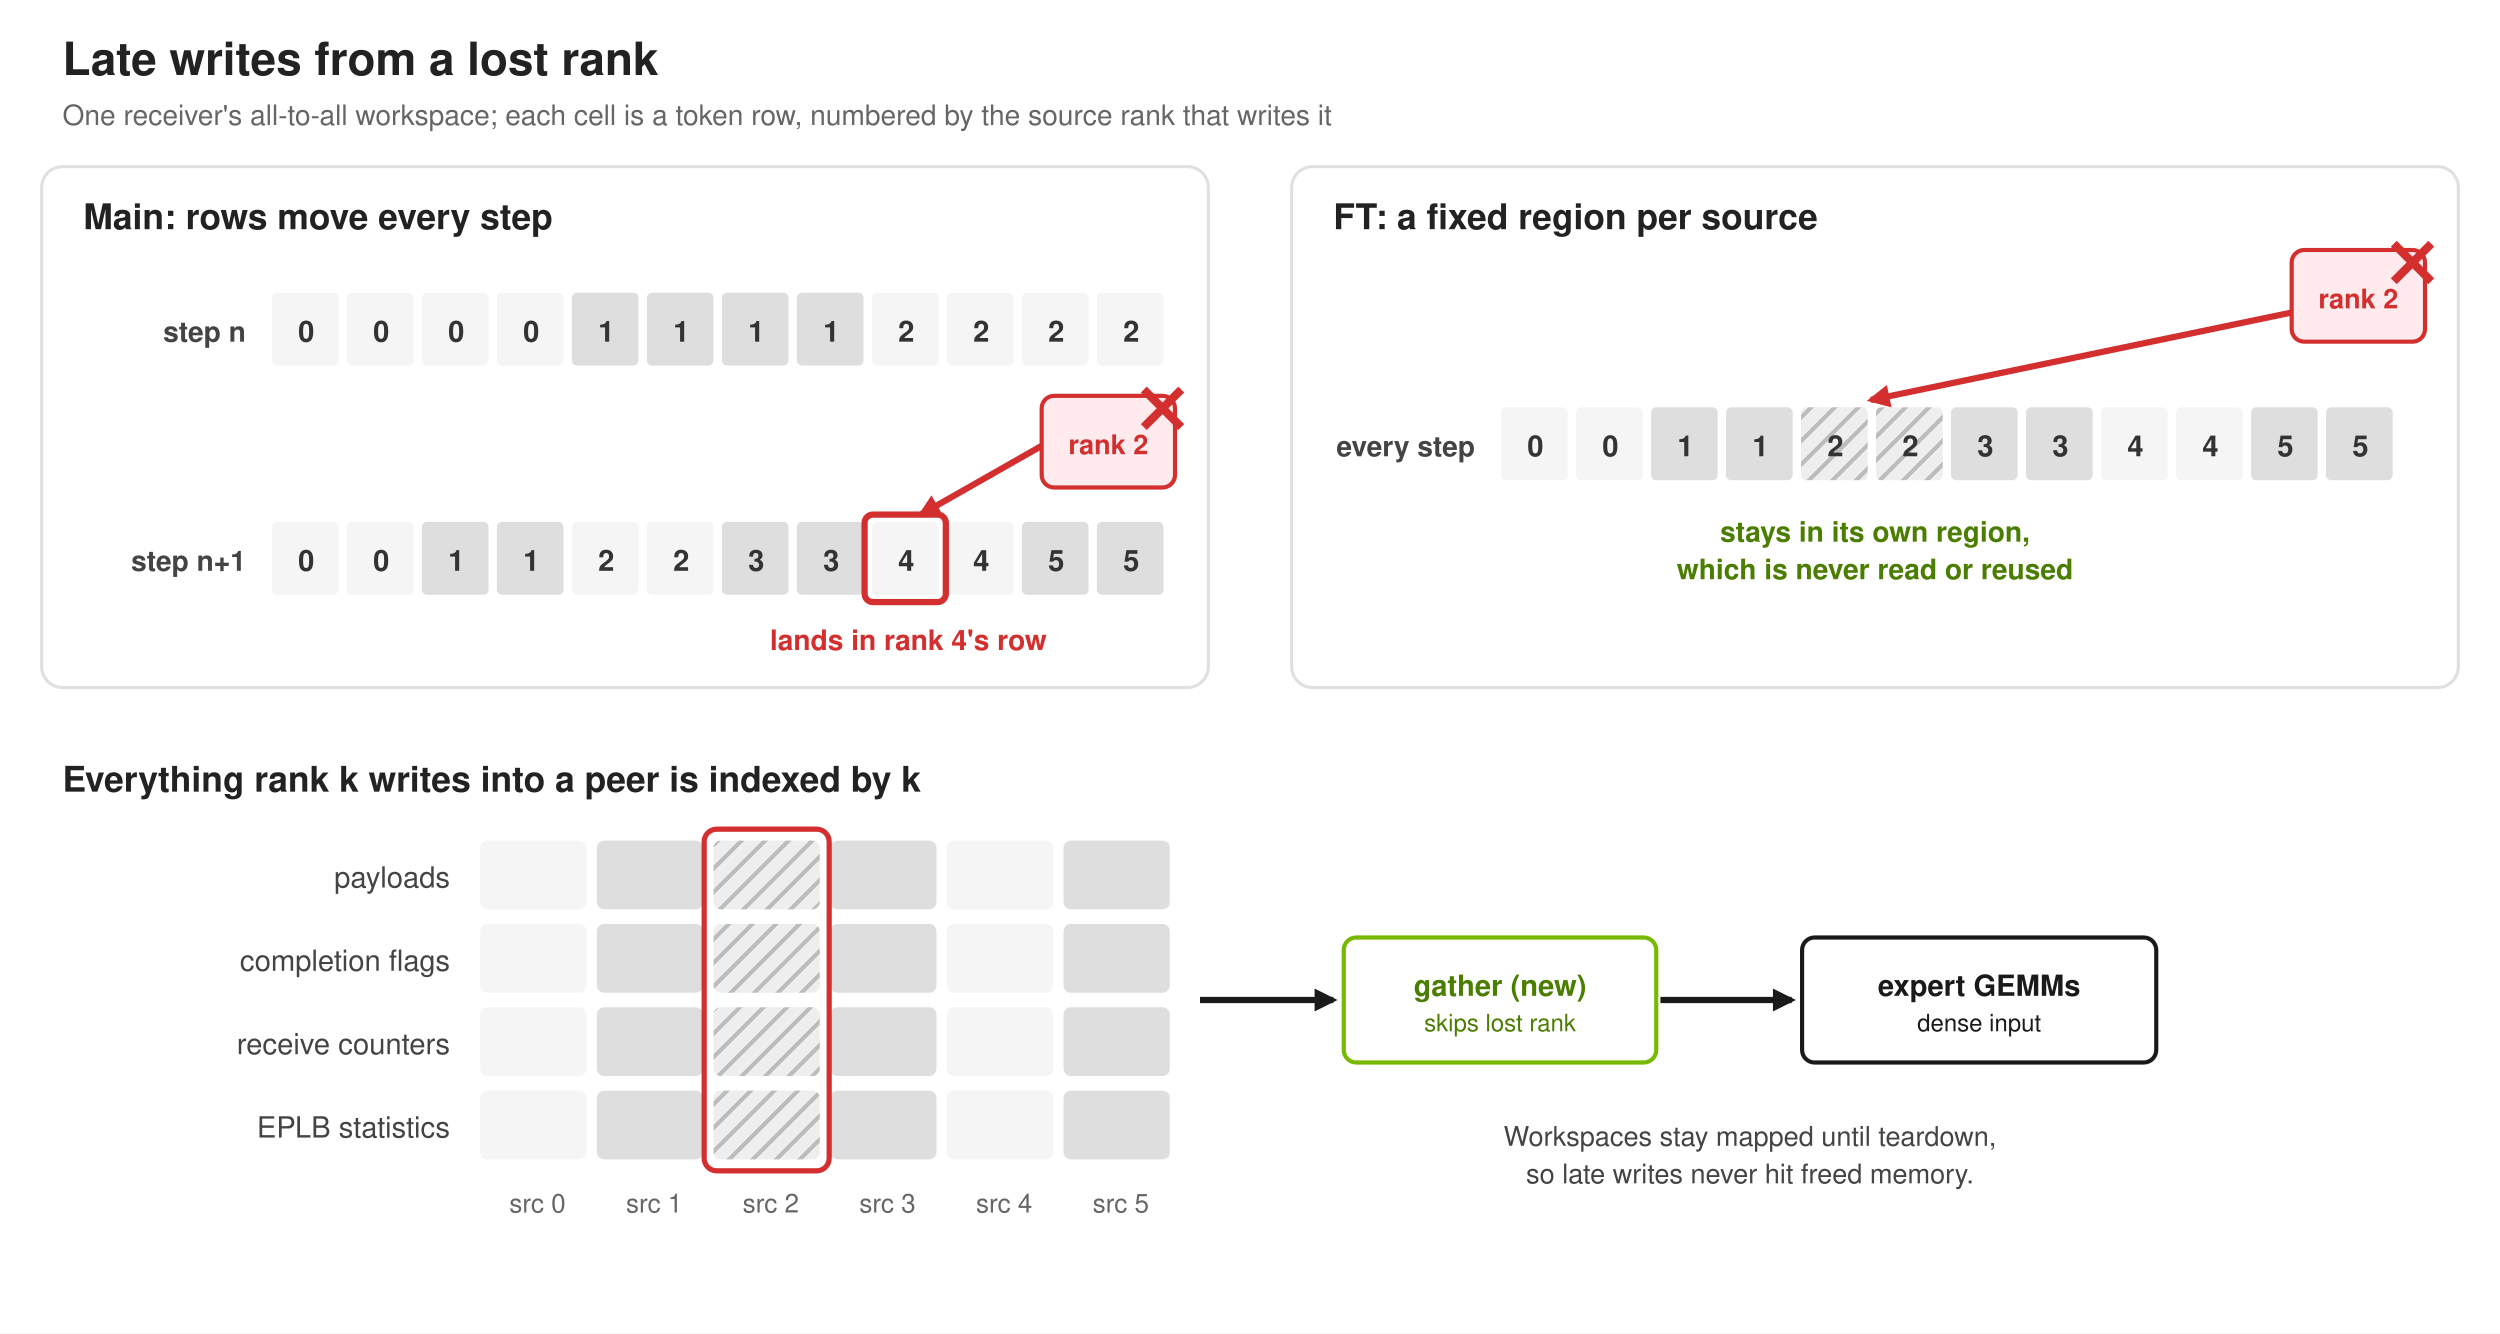
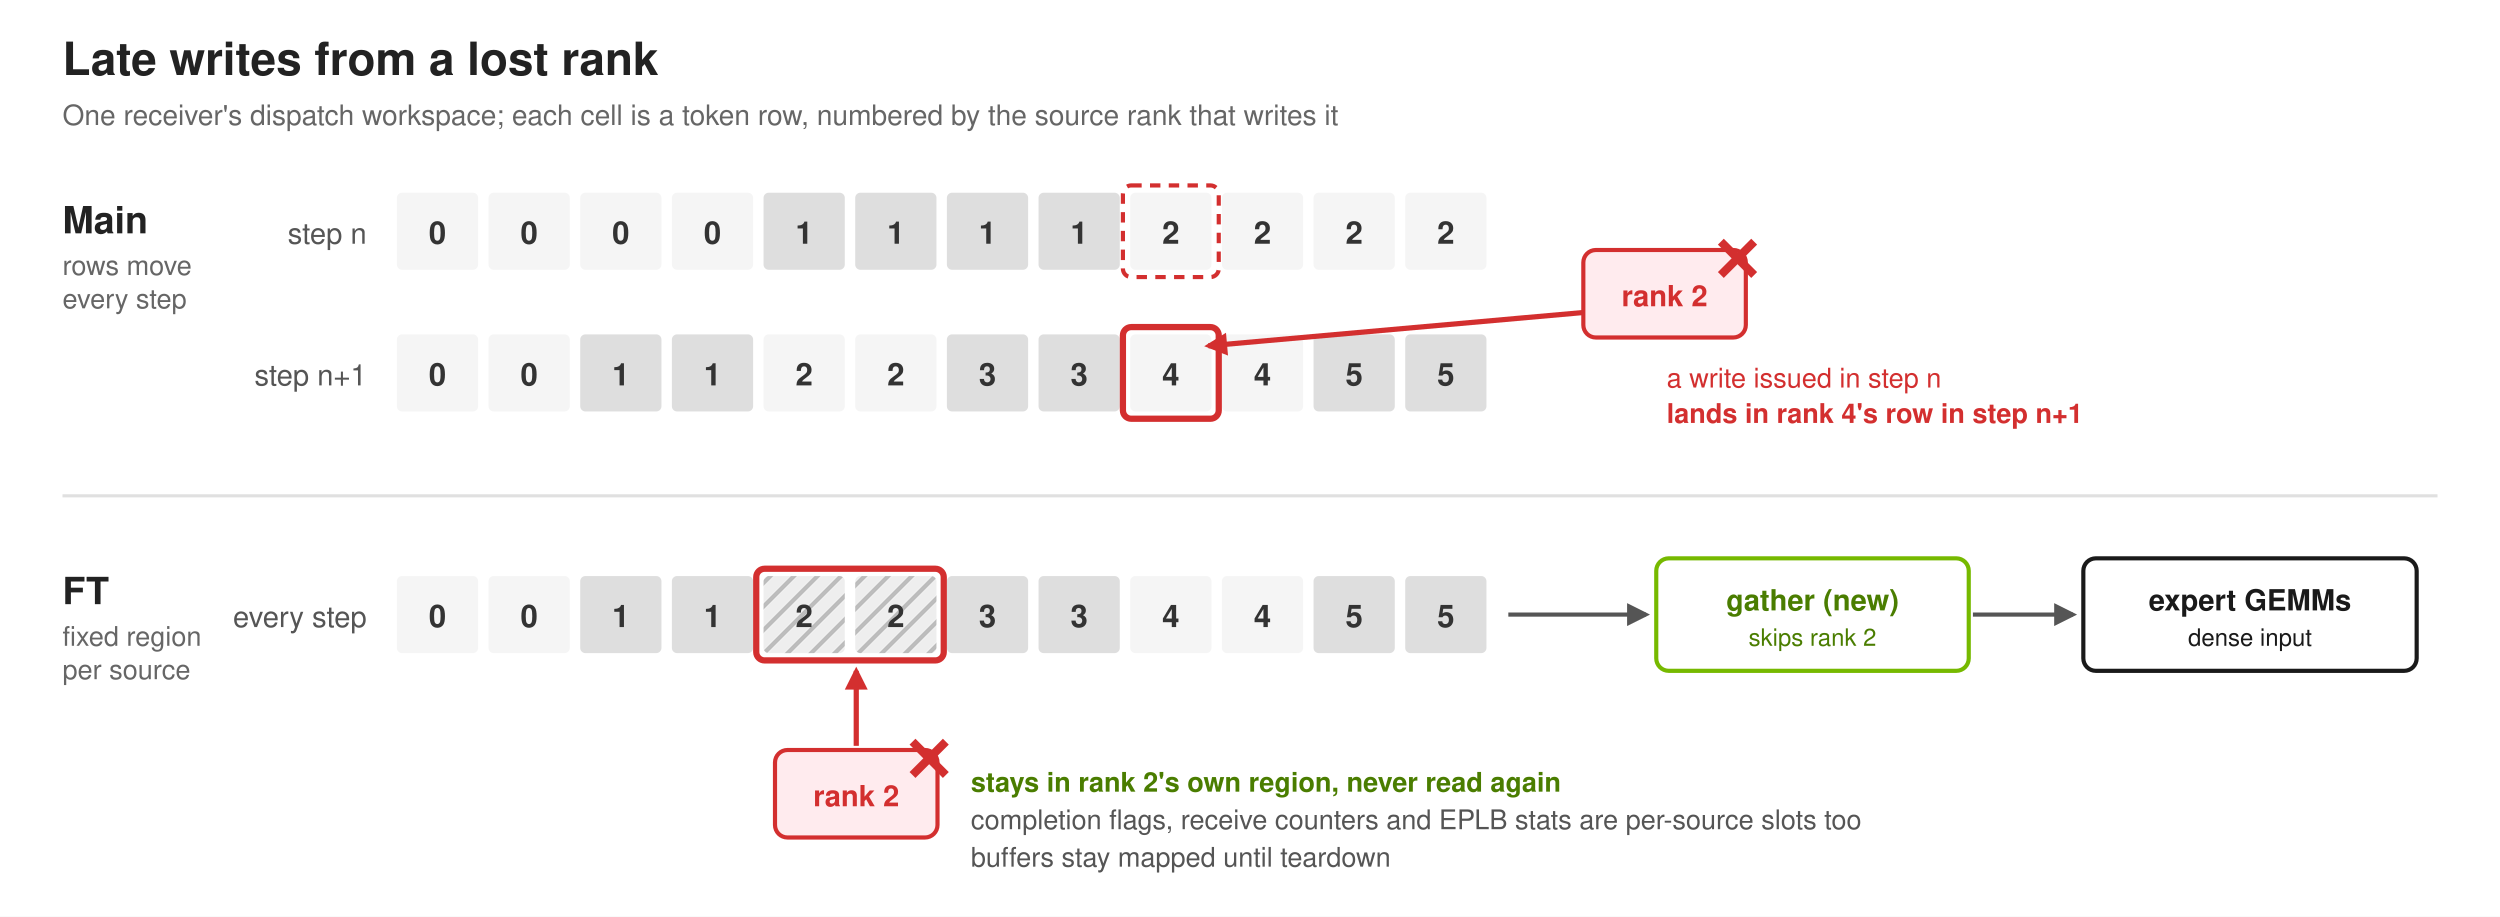
- <svg xmlns="http://www.w3.org/2000/svg" width="1200" height="640" font-family="Helvetica, Arial, sans-serif">
+ <svg xmlns="http://www.w3.org/2000/svg" width="1200" height="440" font-family="Helvetica, Arial, sans-serif">
  <rect width="100%" height="100%" fill="white" />
  <defs>
    <marker id="blue" markerWidth="11" markerHeight="11" refX="9" refY="5.5" orient="auto-start-reverse" markerUnits="userSpaceOnUse">
      <path d="M0,0 L11,5.5 L0,11 z" fill="#76b900" />
    </marker>
    <marker id="purple" markerWidth="11" markerHeight="11" refX="9" refY="5.5" orient="auto-start-reverse" markerUnits="userSpaceOnUse">
      <path d="M0,0 L11,5.5 L0,11 z" fill="#1a1a1a" />
    </marker>
    <marker id="orange" markerWidth="11" markerHeight="11" refX="9" refY="5.5" orient="auto-start-reverse" markerUnits="userSpaceOnUse">
      <path d="M0,0 L11,5.5 L0,11 z" fill="#1a1a1a" />
    </marker>
    <marker id="red" markerWidth="11" markerHeight="11" refX="9" refY="5.5" orient="auto-start-reverse" markerUnits="userSpaceOnUse">
      <path d="M0,0 L11,5.5 L0,11 z" fill="#d32f2f" />
    </marker>
    <marker id="gray" markerWidth="11" markerHeight="11" refX="9" refY="5.5" orient="auto-start-reverse" markerUnits="userSpaceOnUse">
      <path d="M0,0 L11,5.5 L0,11 z" fill="#555" />
    </marker>
    <marker id="green" markerWidth="11" markerHeight="11" refX="9" refY="5.5" orient="auto-start-reverse" markerUnits="userSpaceOnUse">
      <path d="M0,0 L11,5.5 L0,11 z" fill="#757575" />
    </marker>
    <pattern id="hatch" width="8" height="8" patternUnits="userSpaceOnUse" patternTransform="rotate(45)">
      <rect width="8" height="8" fill="#eeeeee" />
      <line x1="0" y1="0" x2="0" y2="8" stroke="#bdbdbd" stroke-width="4" />
    </pattern>
  </defs>
  <text x="30" y="36" font-size="22" fill="#222" text-anchor="start" font-weight="bold">Late writes from a lost rank</text>
-   <text x="30" y="60" font-size="13.5" fill="#666" text-anchor="start" font-weight="normal">One receiver's all-to-all workspace; each cell is a token row, numbered by the source rank that writes it</text>
-   <rect x="20" y="80" width="560" height="250" rx="10" fill="#fff" stroke="#e0e0e0" stroke-width="1.5" />
-   <text x="40" y="110" font-size="17" fill="#222" text-anchor="start" font-weight="bold">Main: rows move every step</text>
-   <rect x="130" y="140" width="33" height="36" rx="3" fill="#f5f5f5" stroke="white" stroke-width="1" />
-   <text x="147.0" y="164" font-size="14" fill="#333" text-anchor="middle" font-weight="bold">0</text>
-   <rect x="166" y="140" width="33" height="36" rx="3" fill="#f5f5f5" stroke="white" stroke-width="1" />
-   <text x="183.0" y="164" font-size="14" fill="#333" text-anchor="middle" font-weight="bold">0</text>
-   <rect x="202" y="140" width="33" height="36" rx="3" fill="#f5f5f5" stroke="white" stroke-width="1" />
-   <text x="219.0" y="164" font-size="14" fill="#333" text-anchor="middle" font-weight="bold">0</text>
-   <rect x="238" y="140" width="33" height="36" rx="3" fill="#f5f5f5" stroke="white" stroke-width="1" />
-   <text x="255.0" y="164" font-size="14" fill="#333" text-anchor="middle" font-weight="bold">0</text>
-   <rect x="274" y="140" width="33" height="36" rx="3" fill="#dedede" stroke="white" stroke-width="1" />
-   <text x="291.0" y="164" font-size="14" fill="#333" text-anchor="middle" font-weight="bold">1</text>
-   <rect x="310" y="140" width="33" height="36" rx="3" fill="#dedede" stroke="white" stroke-width="1" />
-   <text x="327.0" y="164" font-size="14" fill="#333" text-anchor="middle" font-weight="bold">1</text>
-   <rect x="346" y="140" width="33" height="36" rx="3" fill="#dedede" stroke="white" stroke-width="1" />
-   <text x="363.0" y="164" font-size="14" fill="#333" text-anchor="middle" font-weight="bold">1</text>
-   <rect x="382" y="140" width="33" height="36" rx="3" fill="#dedede" stroke="white" stroke-width="1" />
-   <text x="399.0" y="164" font-size="14" fill="#333" text-anchor="middle" font-weight="bold">1</text>
-   <rect x="418" y="140" width="33" height="36" rx="3" fill="#f5f5f5" stroke="white" stroke-width="1" />
-   <text x="435.0" y="164" font-size="14" fill="#333" text-anchor="middle" font-weight="bold">2</text>
-   <rect x="454" y="140" width="33" height="36" rx="3" fill="#f5f5f5" stroke="white" stroke-width="1" />
-   <text x="471.0" y="164" font-size="14" fill="#333" text-anchor="middle" font-weight="bold">2</text>
-   <rect x="490" y="140" width="33" height="36" rx="3" fill="#f5f5f5" stroke="white" stroke-width="1" />
-   <text x="507.0" y="164" font-size="14" fill="#333" text-anchor="middle" font-weight="bold">2</text>
-   <rect x="526" y="140" width="33" height="36" rx="3" fill="#f5f5f5" stroke="white" stroke-width="1" />
-   <text x="543.0" y="164" font-size="14" fill="#333" text-anchor="middle" font-weight="bold">2</text>
-   <text x="118" y="164" font-size="13.5" fill="#444" text-anchor="end" font-weight="bold">step n</text>
-   <rect x="130" y="250" width="33" height="36" rx="3" fill="#f5f5f5" stroke="white" stroke-width="1" />
-   <text x="147.0" y="274" font-size="14" fill="#333" text-anchor="middle" font-weight="bold">0</text>
-   <rect x="166" y="250" width="33" height="36" rx="3" fill="#f5f5f5" stroke="white" stroke-width="1" />
-   <text x="183.0" y="274" font-size="14" fill="#333" text-anchor="middle" font-weight="bold">0</text>
-   <rect x="202" y="250" width="33" height="36" rx="3" fill="#dedede" stroke="white" stroke-width="1" />
-   <text x="219.0" y="274" font-size="14" fill="#333" text-anchor="middle" font-weight="bold">1</text>
-   <rect x="238" y="250" width="33" height="36" rx="3" fill="#dedede" stroke="white" stroke-width="1" />
-   <text x="255.0" y="274" font-size="14" fill="#333" text-anchor="middle" font-weight="bold">1</text>
-   <rect x="274" y="250" width="33" height="36" rx="3" fill="#f5f5f5" stroke="white" stroke-width="1" />
-   <text x="291.0" y="274" font-size="14" fill="#333" text-anchor="middle" font-weight="bold">2</text>
-   <rect x="310" y="250" width="33" height="36" rx="3" fill="#f5f5f5" stroke="white" stroke-width="1" />
-   <text x="327.0" y="274" font-size="14" fill="#333" text-anchor="middle" font-weight="bold">2</text>
-   <rect x="346" y="250" width="33" height="36" rx="3" fill="#dedede" stroke="white" stroke-width="1" />
-   <text x="363.0" y="274" font-size="14" fill="#333" text-anchor="middle" font-weight="bold">3</text>
-   <rect x="382" y="250" width="33" height="36" rx="3" fill="#dedede" stroke="white" stroke-width="1" />
-   <text x="399.0" y="274" font-size="14" fill="#333" text-anchor="middle" font-weight="bold">3</text>
-   <rect x="418" y="250" width="33" height="36" rx="3" fill="#f5f5f5" stroke="white" stroke-width="1" />
-   <text x="435.0" y="274" font-size="14" fill="#333" text-anchor="middle" font-weight="bold">4</text>
-   <rect x="454" y="250" width="33" height="36" rx="3" fill="#f5f5f5" stroke="white" stroke-width="1" />
-   <text x="471.0" y="274" font-size="14" fill="#333" text-anchor="middle" font-weight="bold">4</text>
-   <rect x="490" y="250" width="33" height="36" rx="3" fill="#dedede" stroke="white" stroke-width="1" />
-   <text x="507.0" y="274" font-size="14" fill="#333" text-anchor="middle" font-weight="bold">5</text>
-   <rect x="526" y="250" width="33" height="36" rx="3" fill="#dedede" stroke="white" stroke-width="1" />
-   <text x="543.0" y="274" font-size="14" fill="#333" text-anchor="middle" font-weight="bold">5</text>
-   <text x="118" y="274" font-size="13.5" fill="#444" text-anchor="end" font-weight="bold">step n+1</text>
-   <rect x="500" y="190" width="64" height="44" rx="6" fill="#ffebee" stroke="#d32f2f" stroke-width="2" />
-   <text x="532" y="218" font-size="13" fill="#d32f2f" text-anchor="middle" font-weight="bold">rank 2</text>
-   <line x1="549" y1="187" x2="567" y2="205" stroke="#d32f2f" stroke-width="4" />
-   <line x1="549" y1="205" x2="567" y2="187" stroke="#d32f2f" stroke-width="4" />
-   <line x1="500" y1="214" x2="442.0" y2="247" stroke="#d32f2f" stroke-width="3" marker-end="url(#red)" />
-   <rect x="415" y="247" width="39" height="42" rx="4" fill="none" stroke="#d32f2f" stroke-width="3" />
-   <text x="436.0" y="312" font-size="13.5" fill="#d32f2f" text-anchor="middle" font-weight="bold">lands in rank 4's row</text>
-   <rect x="620" y="80" width="560" height="250" rx="10" fill="#fff" stroke="#e0e0e0" stroke-width="1.5" />
-   <text x="640" y="110" font-size="17" fill="#222" text-anchor="start" font-weight="bold">FT: a fixed region per source</text>
-   <rect x="720" y="195" width="33" height="36" rx="3" fill="#f5f5f5" stroke="white" stroke-width="1" />
-   <text x="737.0" y="219" font-size="14" fill="#333" text-anchor="middle" font-weight="bold">0</text>
-   <rect x="756" y="195" width="33" height="36" rx="3" fill="#f5f5f5" stroke="white" stroke-width="1" />
-   <text x="773.0" y="219" font-size="14" fill="#333" text-anchor="middle" font-weight="bold">0</text>
-   <rect x="792" y="195" width="33" height="36" rx="3" fill="#dedede" stroke="white" stroke-width="1" />
-   <text x="809.0" y="219" font-size="14" fill="#333" text-anchor="middle" font-weight="bold">1</text>
-   <rect x="828" y="195" width="33" height="36" rx="3" fill="#dedede" stroke="white" stroke-width="1" />
-   <text x="845.0" y="219" font-size="14" fill="#333" text-anchor="middle" font-weight="bold">1</text>
-   <rect x="864" y="195" width="33" height="36" rx="3" fill="url(#hatch)" stroke="white" stroke-width="1" />
-   <text x="881.0" y="219" font-size="14" fill="#333" text-anchor="middle" font-weight="bold">2</text>
-   <rect x="900" y="195" width="33" height="36" rx="3" fill="url(#hatch)" stroke="white" stroke-width="1" />
-   <text x="917.0" y="219" font-size="14" fill="#333" text-anchor="middle" font-weight="bold">2</text>
-   <rect x="936" y="195" width="33" height="36" rx="3" fill="#dedede" stroke="white" stroke-width="1" />
-   <text x="953.0" y="219" font-size="14" fill="#333" text-anchor="middle" font-weight="bold">3</text>
-   <rect x="972" y="195" width="33" height="36" rx="3" fill="#dedede" stroke="white" stroke-width="1" />
-   <text x="989.0" y="219" font-size="14" fill="#333" text-anchor="middle" font-weight="bold">3</text>
-   <rect x="1008" y="195" width="33" height="36" rx="3" fill="#f5f5f5" stroke="white" stroke-width="1" />
-   <text x="1025.0" y="219" font-size="14" fill="#333" text-anchor="middle" font-weight="bold">4</text>
-   <rect x="1044" y="195" width="33" height="36" rx="3" fill="#f5f5f5" stroke="white" stroke-width="1" />
-   <text x="1061.0" y="219" font-size="14" fill="#333" text-anchor="middle" font-weight="bold">4</text>
-   <rect x="1080" y="195" width="33" height="36" rx="3" fill="#dedede" stroke="white" stroke-width="1" />
-   <text x="1097.0" y="219" font-size="14" fill="#333" text-anchor="middle" font-weight="bold">5</text>
-   <rect x="1116" y="195" width="33" height="36" rx="3" fill="#dedede" stroke="white" stroke-width="1" />
-   <text x="1133.0" y="219" font-size="14" fill="#333" text-anchor="middle" font-weight="bold">5</text>
-   <text x="708" y="219" font-size="13.5" fill="#444" text-anchor="end" font-weight="bold">every step</text>
-   <rect x="1100" y="120" width="64" height="44" rx="6" fill="#ffebee" stroke="#d32f2f" stroke-width="2" />
-   <text x="1132" y="148" font-size="13" fill="#d32f2f" text-anchor="middle" font-weight="bold">rank 2</text>
-   <line x1="1149" y1="117" x2="1167" y2="135" stroke="#d32f2f" stroke-width="4" />
-   <line x1="1149" y1="135" x2="1167" y2="117" stroke="#d32f2f" stroke-width="4" />
-   <line x1="1100" y1="150" x2="898" y2="192" stroke="#d32f2f" stroke-width="3" marker-end="url(#red)" />
-   <text x="900" y="260" font-size="13.5" fill="#4a7d00" text-anchor="middle" font-weight="bold">stays in its own region,</text>
-   <text x="900" y="278" font-size="13.5" fill="#4a7d00" text-anchor="middle" font-weight="bold">which is never read or reused</text>
-   <text x="30" y="380" font-size="17" fill="#222" text-anchor="start" font-weight="bold">Everything rank k writes into a peer is indexed by k</text>
-   <text x="258.0" y="396" font-size="1" fill="#222" text-anchor="middle" font-weight="normal" />
-   <text x="258.0" y="582" font-size="12.5" fill="#666" text-anchor="middle" font-weight="normal">src 0</text>
-   <text x="314.0" y="396" font-size="1" fill="#222" text-anchor="middle" font-weight="normal" />
-   <text x="314.0" y="582" font-size="12.5" fill="#666" text-anchor="middle" font-weight="normal">src 1</text>
-   <text x="370.0" y="396" font-size="1" fill="#222" text-anchor="middle" font-weight="normal" />
-   <text x="370.0" y="582" font-size="12.5" fill="#666" text-anchor="middle" font-weight="normal">src 2</text>
-   <text x="426.0" y="396" font-size="1" fill="#222" text-anchor="middle" font-weight="normal" />
-   <text x="426.0" y="582" font-size="12.5" fill="#666" text-anchor="middle" font-weight="normal">src 3</text>
-   <text x="482.0" y="396" font-size="1" fill="#222" text-anchor="middle" font-weight="normal" />
-   <text x="482.0" y="582" font-size="12.5" fill="#666" text-anchor="middle" font-weight="normal">src 4</text>
-   <text x="538.0" y="396" font-size="1" fill="#222" text-anchor="middle" font-weight="normal" />
-   <text x="538.0" y="582" font-size="12.5" fill="#666" text-anchor="middle" font-weight="normal">src 5</text>
-   <text x="216" y="426" font-size="14" fill="#444" text-anchor="end" font-weight="normal">payloads</text>
-   <rect x="230" y="403" width="52" height="34" rx="4" fill="#f5f5f5" stroke="white" stroke-width="1" />
-   <rect x="286" y="403" width="52" height="34" rx="4" fill="#dedede" stroke="white" stroke-width="1" />
-   <rect x="342" y="403" width="52" height="34" rx="4" fill="url(#hatch)" stroke="white" stroke-width="1" />
-   <rect x="398" y="403" width="52" height="34" rx="4" fill="#dedede" stroke="white" stroke-width="1" />
-   <rect x="454" y="403" width="52" height="34" rx="4" fill="#f5f5f5" stroke="white" stroke-width="1" />
-   <rect x="510" y="403" width="52" height="34" rx="4" fill="#dedede" stroke="white" stroke-width="1" />
-   <text x="216" y="466" font-size="14" fill="#444" text-anchor="end" font-weight="normal">completion flags</text>
-   <rect x="230" y="443" width="52" height="34" rx="4" fill="#f5f5f5" stroke="white" stroke-width="1" />
-   <rect x="286" y="443" width="52" height="34" rx="4" fill="#dedede" stroke="white" stroke-width="1" />
-   <rect x="342" y="443" width="52" height="34" rx="4" fill="url(#hatch)" stroke="white" stroke-width="1" />
-   <rect x="398" y="443" width="52" height="34" rx="4" fill="#dedede" stroke="white" stroke-width="1" />
-   <rect x="454" y="443" width="52" height="34" rx="4" fill="#f5f5f5" stroke="white" stroke-width="1" />
-   <rect x="510" y="443" width="52" height="34" rx="4" fill="#dedede" stroke="white" stroke-width="1" />
-   <text x="216" y="506" font-size="14" fill="#444" text-anchor="end" font-weight="normal">receive counters</text>
-   <rect x="230" y="483" width="52" height="34" rx="4" fill="#f5f5f5" stroke="white" stroke-width="1" />
-   <rect x="286" y="483" width="52" height="34" rx="4" fill="#dedede" stroke="white" stroke-width="1" />
-   <rect x="342" y="483" width="52" height="34" rx="4" fill="url(#hatch)" stroke="white" stroke-width="1" />
-   <rect x="398" y="483" width="52" height="34" rx="4" fill="#dedede" stroke="white" stroke-width="1" />
-   <rect x="454" y="483" width="52" height="34" rx="4" fill="#f5f5f5" stroke="white" stroke-width="1" />
-   <rect x="510" y="483" width="52" height="34" rx="4" fill="#dedede" stroke="white" stroke-width="1" />
-   <text x="216" y="546" font-size="14" fill="#444" text-anchor="end" font-weight="normal">EPLB statistics</text>
-   <rect x="230" y="523" width="52" height="34" rx="4" fill="#f5f5f5" stroke="white" stroke-width="1" />
-   <rect x="286" y="523" width="52" height="34" rx="4" fill="#dedede" stroke="white" stroke-width="1" />
-   <rect x="342" y="523" width="52" height="34" rx="4" fill="url(#hatch)" stroke="white" stroke-width="1" />
-   <rect x="398" y="523" width="52" height="34" rx="4" fill="#dedede" stroke="white" stroke-width="1" />
-   <rect x="454" y="523" width="52" height="34" rx="4" fill="#f5f5f5" stroke="white" stroke-width="1" />
-   <rect x="510" y="523" width="52" height="34" rx="4" fill="#dedede" stroke="white" stroke-width="1" />
-   <rect x="338" y="398" width="60" height="164" rx="6" fill="none" stroke="#d32f2f" stroke-width="2.5" />
-   <line x1="576" y1="480" x2="640" y2="480" stroke="#1a1a1a" stroke-width="3" marker-end="url(#orange)" />
-   <rect x="645" y="450" width="150" height="60" rx="6" fill="white" stroke="#76b900" stroke-width="2" />
-   <text x="720.0" y="478.0" font-size="14" fill="#4a7d00" text-anchor="middle" font-weight="bold">gather (new)</text>
-   <text x="720.0" y="495.0" font-size="11.5" fill="#4a7d00" text-anchor="middle" font-weight="normal">skips lost rank</text>
-   <line x1="797" y1="480" x2="860" y2="480" stroke="#1a1a1a" stroke-width="3" marker-end="url(#orange)" />
-   <rect x="865" y="450" width="170" height="60" rx="6" fill="white" stroke="#1a1a1a" stroke-width="2" />
-   <text x="950.0" y="478.0" font-size="14" fill="#1a1a1a" text-anchor="middle" font-weight="bold">expert GEMMs</text>
-   <text x="950.0" y="495.0" font-size="11.5" fill="#1a1a1a" text-anchor="middle" font-weight="normal">dense input</text>
-   <text x="840" y="550" font-size="13" fill="#444" text-anchor="middle" font-weight="normal">Workspaces stay mapped until teardown,</text>
-   <text x="840" y="568" font-size="13" fill="#444" text-anchor="middle" font-weight="normal">so late writes never hit freed memory.</text>
+   <text x="30" y="60" font-size="13.5" fill="#666" text-anchor="start" font-weight="normal">One receiver's dispatch workspace; each cell is a token row, numbered by the source rank that writes it</text>
+   <text x="30" y="112" font-size="18" fill="#222" text-anchor="start" font-weight="bold">Main</text>
+   <text x="30" y="132" font-size="13" fill="#666" text-anchor="start" font-weight="normal">rows move</text>
+   <text x="30" y="148" font-size="13" fill="#666" text-anchor="start" font-weight="normal">every step</text>
+   <rect x="190" y="92" width="40" height="38" rx="3" fill="#f5f5f5" stroke="white" stroke-width="1" />
+   <text x="210.0" y="117" font-size="15" fill="#333" text-anchor="middle" font-weight="bold">0</text>
+   <rect x="234" y="92" width="40" height="38" rx="3" fill="#f5f5f5" stroke="white" stroke-width="1" />
+   <text x="254.0" y="117" font-size="15" fill="#333" text-anchor="middle" font-weight="bold">0</text>
+   <rect x="278" y="92" width="40" height="38" rx="3" fill="#f5f5f5" stroke="white" stroke-width="1" />
+   <text x="298.0" y="117" font-size="15" fill="#333" text-anchor="middle" font-weight="bold">0</text>
+   <rect x="322" y="92" width="40" height="38" rx="3" fill="#f5f5f5" stroke="white" stroke-width="1" />
+   <text x="342.0" y="117" font-size="15" fill="#333" text-anchor="middle" font-weight="bold">0</text>
+   <rect x="366" y="92" width="40" height="38" rx="3" fill="#dedede" stroke="white" stroke-width="1" />
+   <text x="386.0" y="117" font-size="15" fill="#333" text-anchor="middle" font-weight="bold">1</text>
+   <rect x="410" y="92" width="40" height="38" rx="3" fill="#dedede" stroke="white" stroke-width="1" />
+   <text x="430.0" y="117" font-size="15" fill="#333" text-anchor="middle" font-weight="bold">1</text>
+   <rect x="454" y="92" width="40" height="38" rx="3" fill="#dedede" stroke="white" stroke-width="1" />
+   <text x="474.0" y="117" font-size="15" fill="#333" text-anchor="middle" font-weight="bold">1</text>
+   <rect x="498" y="92" width="40" height="38" rx="3" fill="#dedede" stroke="white" stroke-width="1" />
+   <text x="518.0" y="117" font-size="15" fill="#333" text-anchor="middle" font-weight="bold">1</text>
+   <rect x="542" y="92" width="40" height="38" rx="3" fill="#f5f5f5" stroke="white" stroke-width="1" />
+   <text x="562.0" y="117" font-size="15" fill="#333" text-anchor="middle" font-weight="bold">2</text>
+   <rect x="586" y="92" width="40" height="38" rx="3" fill="#f5f5f5" stroke="white" stroke-width="1" />
+   <text x="606.0" y="117" font-size="15" fill="#333" text-anchor="middle" font-weight="bold">2</text>
+   <rect x="630" y="92" width="40" height="38" rx="3" fill="#f5f5f5" stroke="white" stroke-width="1" />
+   <text x="650.0" y="117" font-size="15" fill="#333" text-anchor="middle" font-weight="bold">2</text>
+   <rect x="674" y="92" width="40" height="38" rx="3" fill="#f5f5f5" stroke="white" stroke-width="1" />
+   <text x="694.0" y="117" font-size="15" fill="#333" text-anchor="middle" font-weight="bold">2</text>
+   <text x="176" y="117" font-size="14" fill="#555" text-anchor="end" font-weight="normal">step n</text>
+   <rect x="190" y="160" width="40" height="38" rx="3" fill="#f5f5f5" stroke="white" stroke-width="1" />
+   <text x="210.0" y="185" font-size="15" fill="#333" text-anchor="middle" font-weight="bold">0</text>
+   <rect x="234" y="160" width="40" height="38" rx="3" fill="#f5f5f5" stroke="white" stroke-width="1" />
+   <text x="254.0" y="185" font-size="15" fill="#333" text-anchor="middle" font-weight="bold">0</text>
+   <rect x="278" y="160" width="40" height="38" rx="3" fill="#dedede" stroke="white" stroke-width="1" />
+   <text x="298.0" y="185" font-size="15" fill="#333" text-anchor="middle" font-weight="bold">1</text>
+   <rect x="322" y="160" width="40" height="38" rx="3" fill="#dedede" stroke="white" stroke-width="1" />
+   <text x="342.0" y="185" font-size="15" fill="#333" text-anchor="middle" font-weight="bold">1</text>
+   <rect x="366" y="160" width="40" height="38" rx="3" fill="#f5f5f5" stroke="white" stroke-width="1" />
+   <text x="386.0" y="185" font-size="15" fill="#333" text-anchor="middle" font-weight="bold">2</text>
+   <rect x="410" y="160" width="40" height="38" rx="3" fill="#f5f5f5" stroke="white" stroke-width="1" />
+   <text x="430.0" y="185" font-size="15" fill="#333" text-anchor="middle" font-weight="bold">2</text>
+   <rect x="454" y="160" width="40" height="38" rx="3" fill="#dedede" stroke="white" stroke-width="1" />
+   <text x="474.0" y="185" font-size="15" fill="#333" text-anchor="middle" font-weight="bold">3</text>
+   <rect x="498" y="160" width="40" height="38" rx="3" fill="#dedede" stroke="white" stroke-width="1" />
+   <text x="518.0" y="185" font-size="15" fill="#333" text-anchor="middle" font-weight="bold">3</text>
+   <rect x="542" y="160" width="40" height="38" rx="3" fill="#f5f5f5" stroke="white" stroke-width="1" />
+   <text x="562.0" y="185" font-size="15" fill="#333" text-anchor="middle" font-weight="bold">4</text>
+   <rect x="586" y="160" width="40" height="38" rx="3" fill="#f5f5f5" stroke="white" stroke-width="1" />
+   <text x="606.0" y="185" font-size="15" fill="#333" text-anchor="middle" font-weight="bold">4</text>
+   <rect x="630" y="160" width="40" height="38" rx="3" fill="#dedede" stroke="white" stroke-width="1" />
+   <text x="650.0" y="185" font-size="15" fill="#333" text-anchor="middle" font-weight="bold">5</text>
+   <rect x="674" y="160" width="40" height="38" rx="3" fill="#dedede" stroke="white" stroke-width="1" />
+   <text x="694.0" y="185" font-size="15" fill="#333" text-anchor="middle" font-weight="bold">5</text>
+   <text x="176" y="185" font-size="14" fill="#555" text-anchor="end" font-weight="normal">step n+1</text>
+   <rect x="539" y="157" width="46" height="44" rx="4" fill="none" stroke="#d32f2f" stroke-width="3" />
+   <rect x="539" y="89" width="46" height="44" rx="4" fill="none" stroke="#d32f2f" stroke-width="2" stroke-dasharray="5 4" />
+   <rect x="760" y="120" width="78" height="42" rx="6" fill="#ffebee" stroke="#d32f2f" stroke-width="2" />
+   <text x="799" y="147" font-size="14" fill="#d32f2f" text-anchor="middle" font-weight="bold">rank 2</text>
+   <line x1="826" y1="116" x2="842" y2="132" stroke="#d32f2f" stroke-width="4" />
+   <line x1="826" y1="132" x2="842" y2="116" stroke="#d32f2f" stroke-width="4" />
+   <line x1="760" y1="150" x2="580" y2="166" stroke="#d32f2f" stroke-width="2.5" marker-end="url(#red)" />
+   <text x="800" y="186" font-size="13" fill="#d32f2f" text-anchor="start" font-weight="normal">a write issued in step n</text>
+   <text x="800" y="203" font-size="13" fill="#d32f2f" text-anchor="start" font-weight="bold">lands in rank 4's row in step n+1</text>
+   <line x1="30" y1="238" x2="1170" y2="238" stroke="#e0e0e0" stroke-width="1.5" />
+   <text x="30" y="290" font-size="18" fill="#222" text-anchor="start" font-weight="bold">FT</text>
+   <text x="30" y="310" font-size="13" fill="#666" text-anchor="start" font-weight="normal">fixed region</text>
+   <text x="30" y="326" font-size="13" fill="#666" text-anchor="start" font-weight="normal">per source</text>
+   <rect x="190" y="276" width="40" height="38" rx="3" fill="#f5f5f5" stroke="white" stroke-width="1" />
+   <text x="210.0" y="301" font-size="15" fill="#333" text-anchor="middle" font-weight="bold">0</text>
+   <rect x="234" y="276" width="40" height="38" rx="3" fill="#f5f5f5" stroke="white" stroke-width="1" />
+   <text x="254.0" y="301" font-size="15" fill="#333" text-anchor="middle" font-weight="bold">0</text>
+   <rect x="278" y="276" width="40" height="38" rx="3" fill="#dedede" stroke="white" stroke-width="1" />
+   <text x="298.0" y="301" font-size="15" fill="#333" text-anchor="middle" font-weight="bold">1</text>
+   <rect x="322" y="276" width="40" height="38" rx="3" fill="#dedede" stroke="white" stroke-width="1" />
+   <text x="342.0" y="301" font-size="15" fill="#333" text-anchor="middle" font-weight="bold">1</text>
+   <rect x="366" y="276" width="40" height="38" rx="3" fill="url(#hatch)" stroke="white" stroke-width="1" />
+   <text x="386.0" y="301" font-size="15" fill="#333" text-anchor="middle" font-weight="bold">2</text>
+   <rect x="410" y="276" width="40" height="38" rx="3" fill="url(#hatch)" stroke="white" stroke-width="1" />
+   <text x="430.0" y="301" font-size="15" fill="#333" text-anchor="middle" font-weight="bold">2</text>
+   <rect x="454" y="276" width="40" height="38" rx="3" fill="#dedede" stroke="white" stroke-width="1" />
+   <text x="474.0" y="301" font-size="15" fill="#333" text-anchor="middle" font-weight="bold">3</text>
+   <rect x="498" y="276" width="40" height="38" rx="3" fill="#dedede" stroke="white" stroke-width="1" />
+   <text x="518.0" y="301" font-size="15" fill="#333" text-anchor="middle" font-weight="bold">3</text>
+   <rect x="542" y="276" width="40" height="38" rx="3" fill="#f5f5f5" stroke="white" stroke-width="1" />
+   <text x="562.0" y="301" font-size="15" fill="#333" text-anchor="middle" font-weight="bold">4</text>
+   <rect x="586" y="276" width="40" height="38" rx="3" fill="#f5f5f5" stroke="white" stroke-width="1" />
+   <text x="606.0" y="301" font-size="15" fill="#333" text-anchor="middle" font-weight="bold">4</text>
+   <rect x="630" y="276" width="40" height="38" rx="3" fill="#dedede" stroke="white" stroke-width="1" />
+   <text x="650.0" y="301" font-size="15" fill="#333" text-anchor="middle" font-weight="bold">5</text>
+   <rect x="674" y="276" width="40" height="38" rx="3" fill="#dedede" stroke="white" stroke-width="1" />
+   <text x="694.0" y="301" font-size="15" fill="#333" text-anchor="middle" font-weight="bold">5</text>
+   <text x="176" y="301" font-size="14" fill="#555" text-anchor="end" font-weight="normal">every step</text>
+   <rect x="363" y="273" width="90" height="44" rx="4" fill="none" stroke="#d32f2f" stroke-width="3" />
+   <rect x="372" y="360" width="78" height="42" rx="6" fill="#ffebee" stroke="#d32f2f" stroke-width="2" />
+   <text x="411" y="387" font-size="14" fill="#d32f2f" text-anchor="middle" font-weight="bold">rank 2</text>
+   <line x1="438" y1="356" x2="454" y2="372" stroke="#d32f2f" stroke-width="4" />
+   <line x1="438" y1="372" x2="454" y2="356" stroke="#d32f2f" stroke-width="4" />
+   <line x1="411" y1="358" x2="411" y2="322" stroke="#d32f2f" stroke-width="2.5" marker-end="url(#red)" />
+   <text x="466" y="380" font-size="13" fill="#4a7d00" text-anchor="start" font-weight="bold">stays in rank 2's own region, never read again</text>
+   <text x="466" y="398" font-size="13" fill="#555" text-anchor="start" font-weight="normal">completion flags, receive counters and EPLB stats are per-source slots too</text>
+   <text x="466" y="416" font-size="13" fill="#555" text-anchor="start" font-weight="normal">buffers stay mapped until teardown</text>
+   <line x1="724" y1="295" x2="790" y2="295" stroke="#555" stroke-width="2" marker-end="url(#gray)" />
+   <rect x="795" y="268" width="150" height="54" rx="6" fill="white" stroke="#76b900" stroke-width="2" />
+   <text x="870.0" y="293.0" font-size="14" fill="#4a7d00" text-anchor="middle" font-weight="bold">gather (new)</text>
+   <text x="870.0" y="310.0" font-size="11.5" fill="#4a7d00" text-anchor="middle" font-weight="normal">skips rank 2</text>
+   <line x1="947" y1="295" x2="995" y2="295" stroke="#555" stroke-width="2" marker-end="url(#gray)" />
+   <rect x="1000" y="268" width="160" height="54" rx="6" fill="white" stroke="#1a1a1a" stroke-width="2" />
+   <text x="1080.0" y="293.0" font-size="14" fill="#1a1a1a" text-anchor="middle" font-weight="bold">expert GEMMs</text>
+   <text x="1080.0" y="310.0" font-size="11.5" fill="#1a1a1a" text-anchor="middle" font-weight="normal">dense input</text>
</svg>
